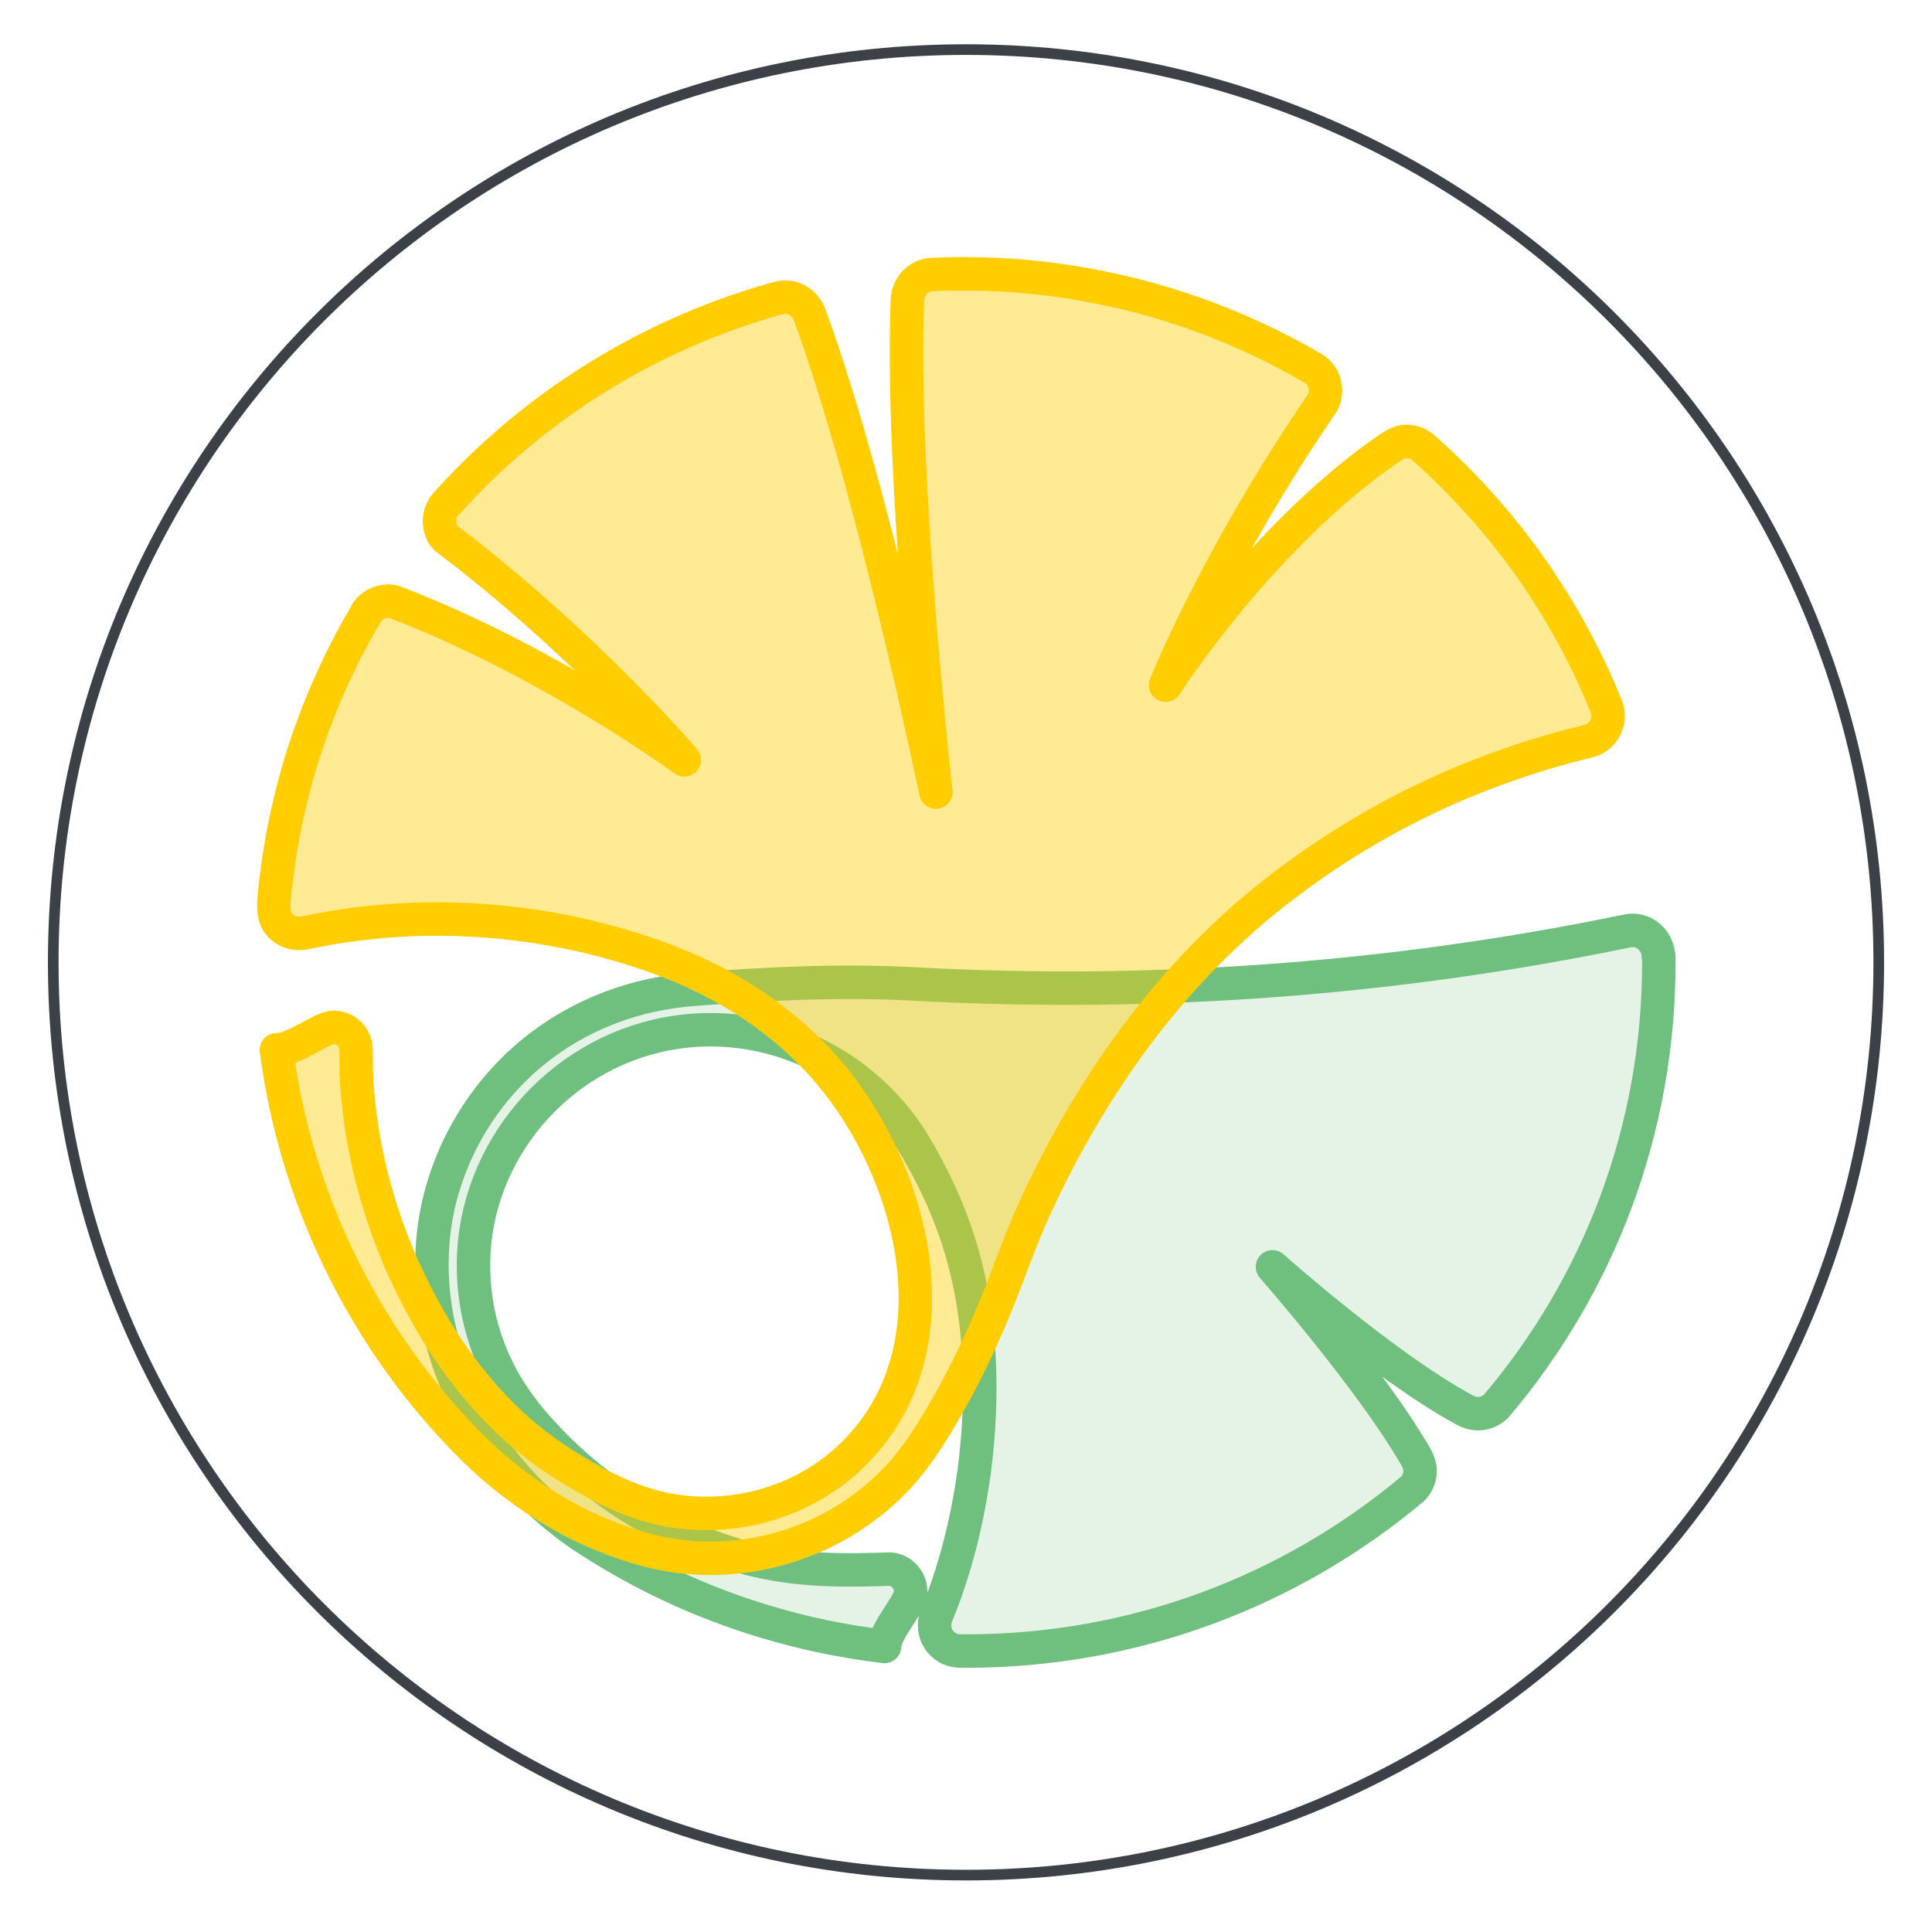
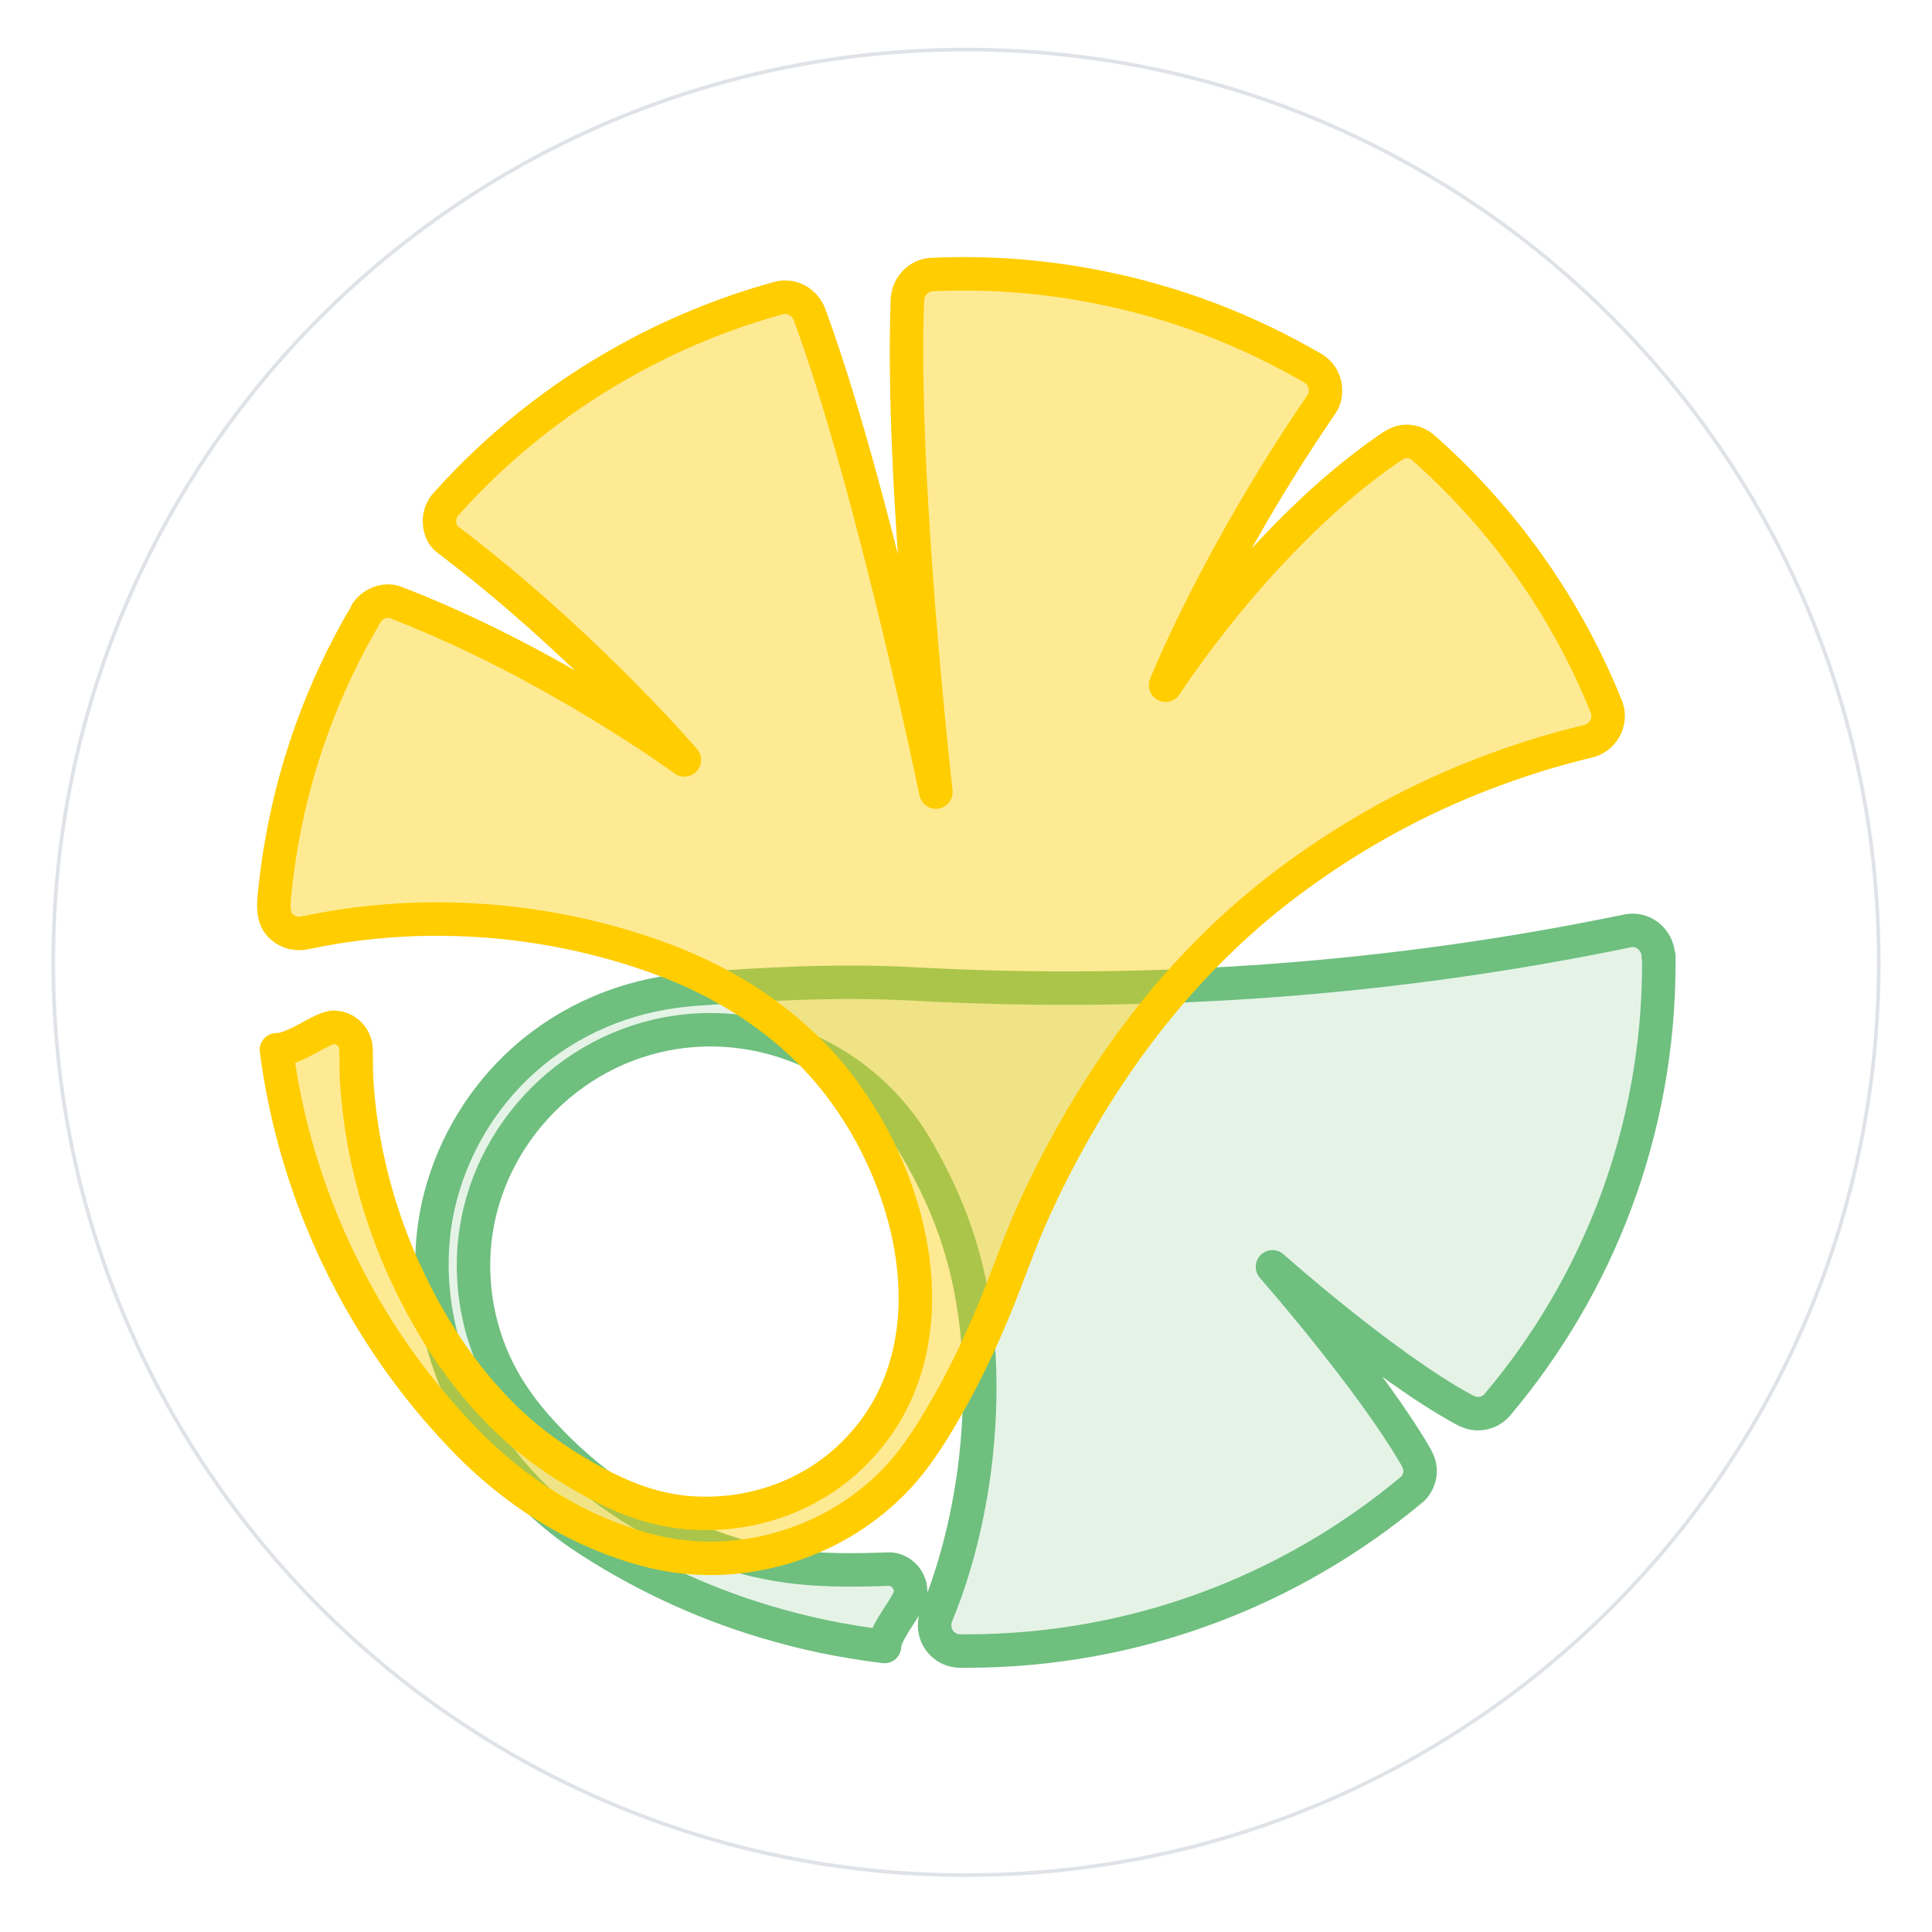
<svg xmlns="http://www.w3.org/2000/svg" viewBox="-9 -9 63.5 63.5" width="2048" height="2048">
-   <circle cx="22.75" cy="22.63" r="30" fill="none" stroke="#3c4148" stroke-width="0.35" />
+   <circle cx="22.75" cy="22.63" r="30" fill="none" stroke="#dfe3e7" stroke-width="0.12" />
  <g transform="translate(-0.003,-5.157)" fill="none" stroke-linejoin="round" stroke-linecap="round" stroke-width="1.1">
    <path d="M45.507,27.589C45.507,27.122 45.122,26.735 44.658,26.735C44.588,26.735 44.526,26.744 44.456,26.761C36.916,28.32 29.06,28.936 21.011,28.496C18.533,28.364 16.089,28.496 13.69,28.681C13.506,28.699 13.322,28.716 13.147,28.743C11.22,29.007 9.389,29.852 7.953,31.244C6.683,32.476 5.79,34.07 5.405,35.796C4.949,37.875 5.273,40.023 6.158,41.952C7.016,43.819 8.391,45.439 10.09,46.601C11.938,47.834 13.979,48.803 16.116,49.445C17.464,49.851 18.664,50.097 20.074,50.273C20.092,49.745 20.906,48.908 20.933,48.512C20.959,48.116 20.652,47.755 20.258,47.728C18.051,47.808 16.431,47.755 14.364,46.989C12.245,46.196 10.318,44.893 8.794,43.211C8.058,42.41 7.454,41.52 7.069,40.499C6.683,39.486 6.517,38.394 6.578,37.311C6.788,33.674 9.626,30.601 13.252,30.081C15.257,29.791 17.333,30.31 18.962,31.499C19.812,32.124 20.547,32.917 21.081,33.824C21.686,34.845 22.194,35.928 22.544,37.073C23.28,39.442 23.341,42.04 23.026,44.488C22.885,45.527 22.675,46.557 22.377,47.561C22.211,48.133 22.01,48.706 21.782,49.252C21.738,49.357 21.721,49.463 21.721,49.578C21.721,50.044 22.088,50.414 22.553,50.423L22.763,50.423C28.342,50.423 33.448,48.424 37.406,45.113C37.406,45.113 37.415,45.113 37.424,45.104C37.581,44.946 37.678,44.734 37.678,44.505C37.678,44.329 37.616,44.18 37.538,44.039C36.058,41.476 32.826,37.795 32.826,37.795C32.826,37.795 36.478,41.053 39.105,42.48C39.245,42.559 39.403,42.621 39.578,42.621C39.815,42.621 40.025,42.524 40.174,42.374C40.174,42.366 40.191,42.357 40.2,42.348C43.528,38.412 45.525,33.339 45.525,27.8L45.525,27.589Z" stroke="#6fbf7f" fill="rgba(111,191,127,0.18)" />
    <path d="M4.309,37.954C3.407,35.972 2.855,33.824 2.724,31.649C2.706,31.358 2.715,30.962 2.706,30.662C2.706,30.257 2.374,29.923 1.971,29.923C1.568,29.923 0.701,30.662 0.088,30.662C0.71,35.444 2.882,39.97 6.245,43.449C7.882,45.157 9.923,46.469 12.235,47.094C14.223,47.632 16.325,47.385 18.164,46.469C19.04,46.029 19.846,45.43 20.52,44.708C21.229,43.942 21.781,43.008 22.289,42.101C22.824,41.142 23.288,40.138 23.708,39.125C24.155,38.042 24.523,36.932 25.013,35.867C26.861,31.842 29.471,28.162 32.992,25.423C34.717,24.084 36.591,22.957 38.588,22.077C39.604,21.628 40.646,21.249 41.706,20.923C42.214,20.773 42.73,20.632 43.247,20.509C43.711,20.368 43.965,19.875 43.816,19.426C42.52,16.177 40.453,13.244 37.835,10.919C37.817,10.902 37.8,10.893 37.782,10.875C37.633,10.743 37.441,10.664 37.222,10.664C36.994,10.664 36.792,10.805 36.609,10.928C32.414,13.834 29.313,18.678 29.313,18.678C29.313,18.678 30.951,14.539 34.445,9.431C34.533,9.308 34.568,9.149 34.568,8.991C34.568,8.7 34.428,8.445 34.209,8.295C34.183,8.278 34.156,8.26 34.121,8.242C31.967,6.992 29.602,6.085 27.141,5.601C25.355,5.24 23.515,5.099 21.694,5.178L21.65,5.178C21.195,5.196 20.844,5.565 20.827,6.023C20.599,11.967 21.764,22.191 21.764,22.191C21.764,22.191 19.679,12.117 17.621,6.525C17.499,6.182 17.192,5.926 16.815,5.926C16.763,5.926 16.702,5.926 16.649,5.944L16.632,5.944C16.483,5.988 16.334,6.023 16.194,6.067C12.761,7.08 9.581,8.912 6.989,11.36C6.542,11.782 6.113,12.223 5.702,12.681C5.693,12.689 5.684,12.707 5.675,12.707C5.535,12.857 5.448,13.059 5.448,13.279C5.448,13.5 5.527,13.755 5.702,13.878C10.186,17.269 13.496,21.134 13.496,21.134C13.496,21.134 9.257,18.017 4.204,16.036C4.064,15.983 3.924,15.912 3.766,15.912C3.477,15.912 3.214,16.062 3.057,16.282L3.057,16.3C2.321,17.533 1.708,18.845 1.226,20.192C0.605,21.927 0.21,23.723 0.027,25.537C-0.017,26.004 -0.052,26.48 0.429,26.735C0.622,26.841 0.823,26.858 1.034,26.814C1.349,26.753 1.655,26.691 1.971,26.638C3.171,26.444 4.397,26.348 5.605,26.365C8.04,26.392 10.475,26.832 12.761,27.677C14.871,28.461 16.798,29.694 18.252,31.411C21.002,34.66 22.464,40.243 19.294,43.695C17.849,45.289 15.703,46.064 13.558,45.87C12.454,45.765 11.482,45.386 10.519,44.866C9.643,44.391 8.811,43.845 8.058,43.185C6.429,41.749 5.185,39.882 4.3,37.919Z" stroke="#FFCD00" fill="rgba(255,205,0,0.42)" />
  </g>
</svg>
